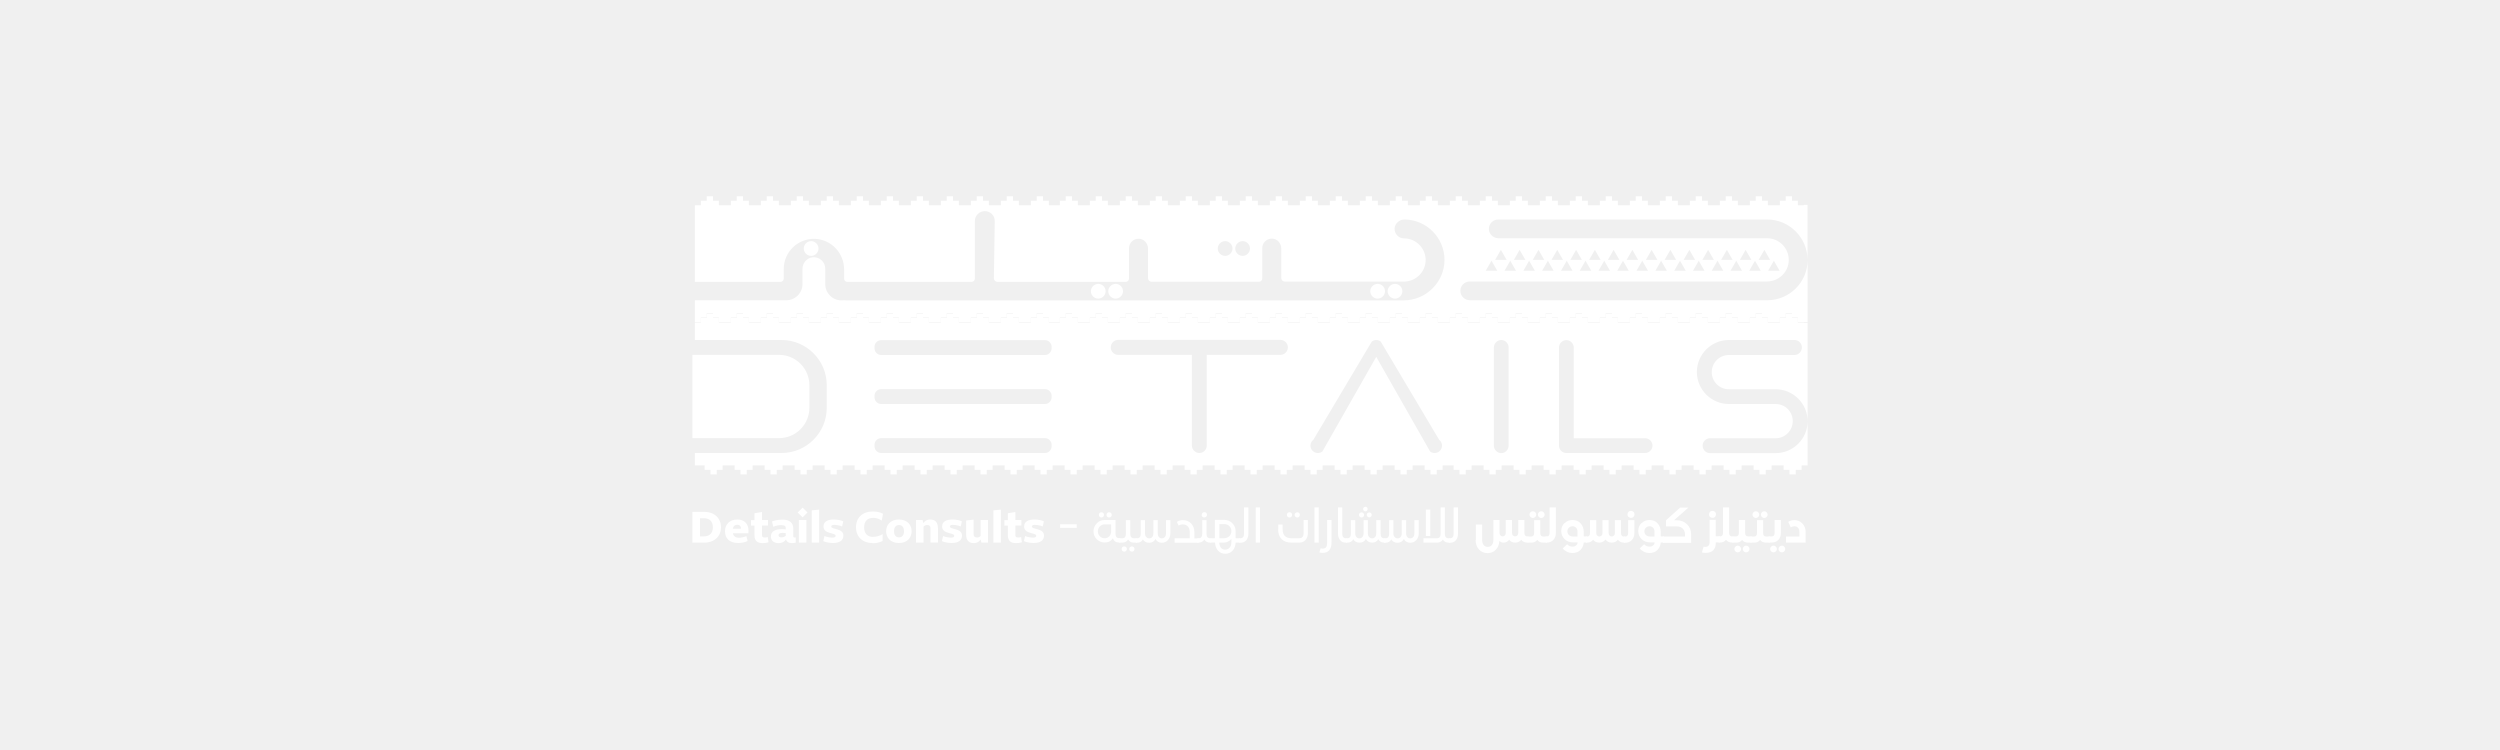
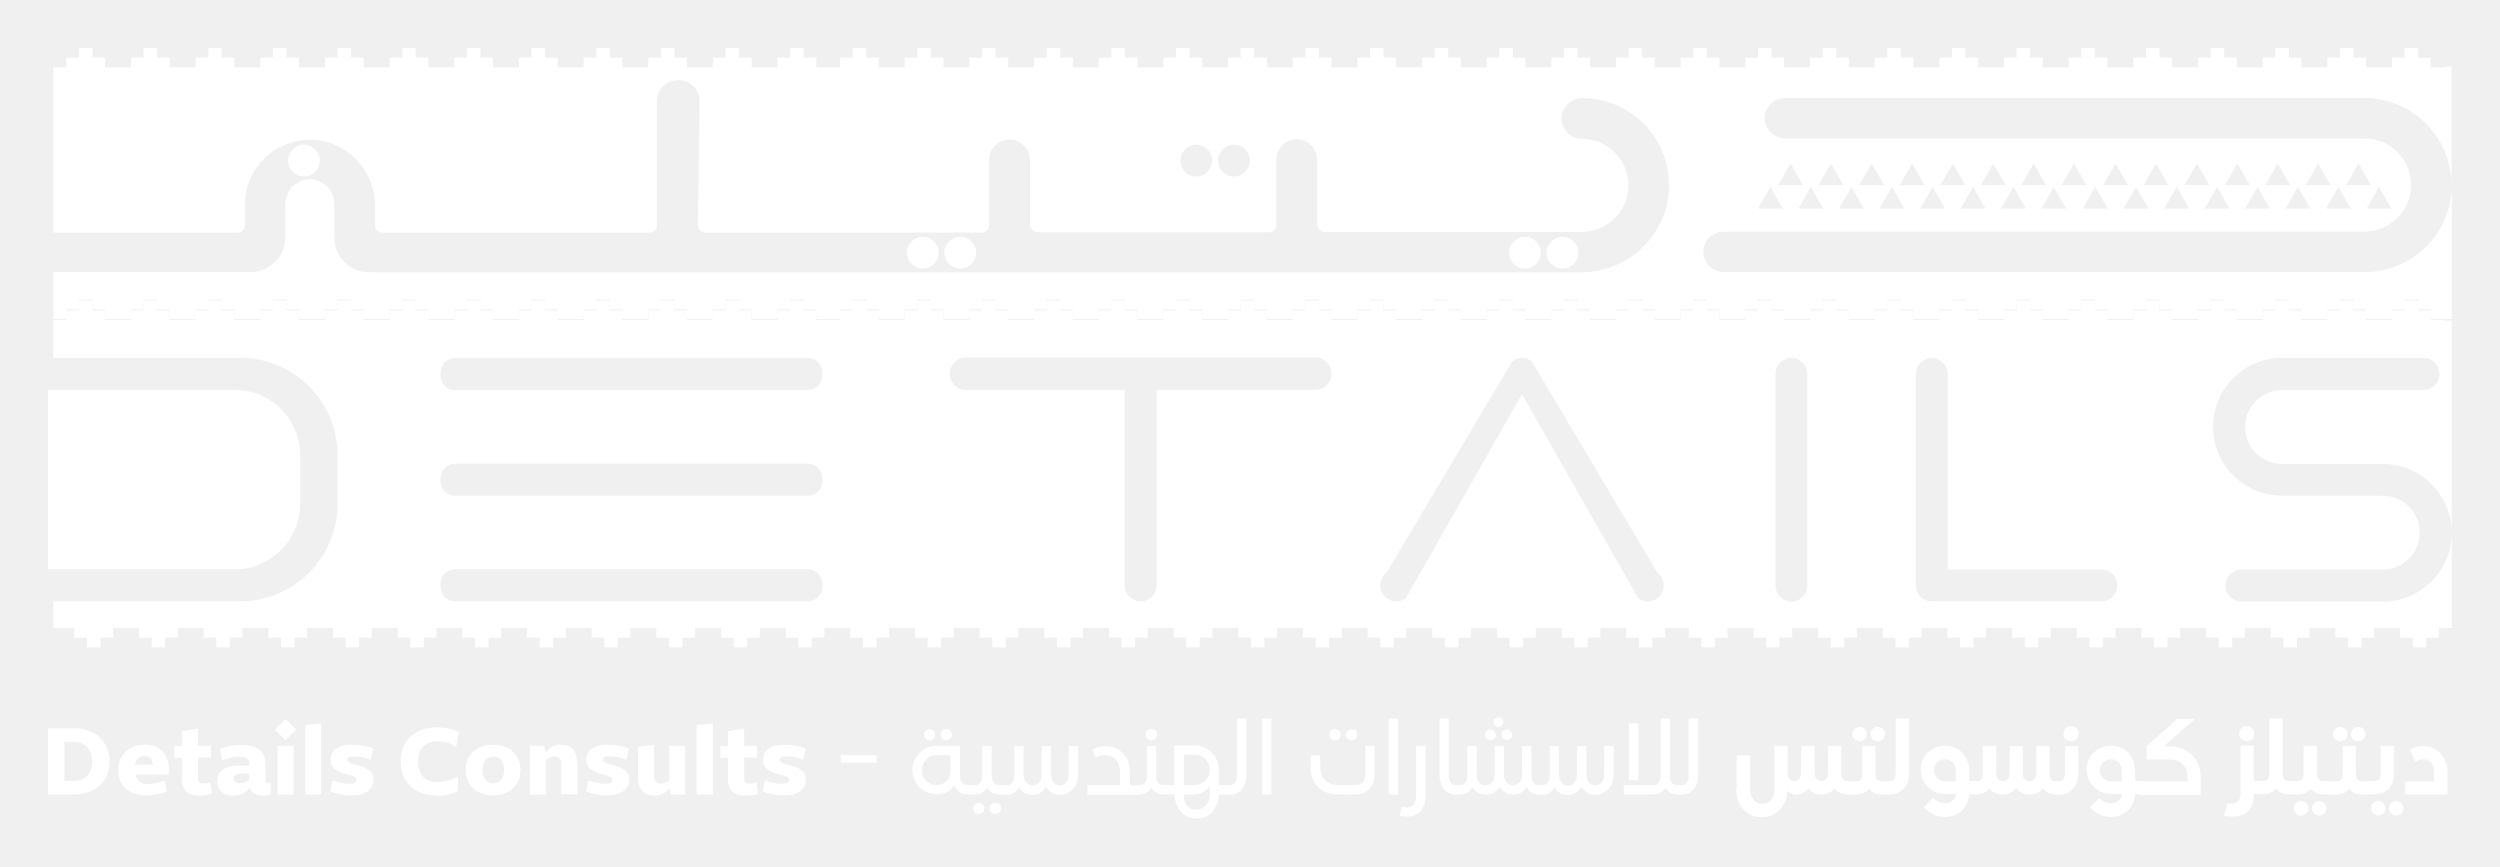
- <svg xmlns="http://www.w3.org/2000/svg" id="Layer_1" version="1.1" viewBox="0 0 200 60">
+ <svg xmlns="http://www.w3.org/2000/svg" id="Layer_1" version="1.1" viewBox="53.61 13.92 92.79 32.17">
  <defs>
    <style>
      .st0 {
        fill: #fff;
      }
    </style>
  </defs>
  <path class="st0" d="M55.39,40.95h.95c.85,0,1.34.54,1.34,1.23s-.49,1.23-1.34,1.23h-.95v-2.46ZM57.03,42.18c0-.44-.25-.72-.7-.72h-.33v1.45h.33c.44,0,.7-.28.7-.72" />
  <path class="st0" d="M59.87,42.66h-1.24c.05.23.21.36.48.36.16,0,.39-.04.6-.13l.1.39c-.17.09-.47.16-.76.16-.7,0-1.05-.38-1.05-.94s.38-.94.99-.94.89.41.89.89c0,.06,0,.16-.01.21M59.28,42.3c0-.18-.08-.32-.31-.32-.16,0-.3.09-.35.32h.65Z" />
  <path class="st0" d="M60.96,41.6h.48v.44h-.48v.77c0,.12.05.19.22.19.08,0,.14,0,.24-.04l.06.42c-.18.06-.36.07-.48.07-.45,0-.64-.23-.64-.62v-.78h-.28v-.44h.28v-.55l.6-.1v.65Z" />
  <path class="st0" d="M63.66,42.99v.42c-.08.02-.23.04-.29.04-.28,0-.43-.1-.49-.3-.18.26-.42.3-.61.3-.38,0-.6-.23-.6-.52,0-.43.35-.6.89-.6.09,0,.21.01.3.02v-.12c0-.12-.08-.22-.36-.22-.25,0-.43.05-.64.13l-.1-.42c.17-.07.45-.15.83-.15.58,0,.87.26.87.7v.59c0,.1.02.14.12.14.03,0,.06,0,.09-.01M62.86,42.86v-.21c-.08-.01-.18-.02-.26-.02-.23,0-.32.08-.32.19,0,.12.11.17.23.17.16,0,.25-.05.35-.13" />
  <path class="st0" d="M63.81,41l.4-.39.39.39-.39.39-.4-.39ZM63.91,41.6h.6v1.81h-.6v-1.81Z" />
  <polygon class="st0" points="64.94 40.83 65.53 40.77 65.53 43.41 64.94 43.41 64.94 40.83" />
  <path class="st0" d="M67.47,42.84c0,.38-.27.6-.84.6-.29,0-.6-.07-.77-.15l.1-.41c.21.1.49.13.65.13s.24-.05.24-.15c0-.27-.97-.11-.97-.74,0-.39.33-.56.82-.56.29,0,.6.06.76.15l-.09.41c-.21-.1-.49-.13-.65-.13-.14,0-.22.05-.22.13,0,.26.97.12.97.72" />
  <path class="st0" d="M69.79,43.44c-.79,0-1.31-.5-1.31-1.26s.51-1.26,1.34-1.26c.37,0,.6.07.82.18l-.1.55c-.24-.16-.44-.22-.69-.22-.44,0-.72.25-.72.76s.29.76.69.76c.25,0,.56-.07.79-.22v.55c-.22.1-.45.18-.82.18" />
  <path class="st0" d="M72.93,42.5c0,.5-.34.94-1.02.94s-1.02-.44-1.02-.94.34-.94,1.02-.94,1.02.44,1.02.94M72.32,42.5c0-.25-.11-.5-.4-.5s-.4.25-.4.5.11.49.4.49.4-.24.4-.49" />
  <path class="st0" d="M75.04,42.24v1.16h-.6v-1.15c0-.16-.09-.25-.27-.25-.13,0-.22.06-.29.13v1.28h-.6v-1.81h.53l.06.25c.13-.2.31-.29.54-.29.4,0,.62.22.62.68" />
  <path class="st0" d="M76.96,42.84c0,.38-.27.6-.84.6-.29,0-.6-.07-.77-.15l.1-.41c.21.1.49.13.65.13s.24-.05.24-.15c0-.27-.97-.11-.97-.74,0-.39.33-.56.82-.56.29,0,.6.06.76.15l-.09.41c-.21-.1-.49-.13-.65-.13-.14,0-.22.05-.22.13,0,.26.97.12.97.72" />
  <path class="st0" d="M79.04,41.6v1.81h-.53l-.06-.25c-.13.19-.31.29-.54.29-.4,0-.62-.22-.62-.68v-1.13l.6-.07v1.18c0,.16.09.25.27.25.13,0,.22-.05.29-.12v-1.28h.6Z" />
  <polygon class="st0" points="79.47 40.83 80.07 40.77 80.07 43.41 79.47 43.41 79.47 40.83" />
  <path class="st0" d="M81.23,41.6h.48v.44h-.48v.77c0,.12.05.19.22.19.08,0,.14,0,.24-.04l.06.42c-.18.06-.36.07-.48.07-.45,0-.64-.23-.64-.62v-.78h-.28v-.44h.28v-.55l.6-.1v.65Z" />
  <path class="st0" d="M83.52,42.84c0,.38-.27.6-.84.6-.29,0-.6-.07-.77-.15l.1-.41c.21.1.49.13.65.13s.24-.05.24-.15c0-.27-.97-.11-.97-.74,0-.39.33-.56.82-.56.29,0,.6.06.76.15l-.09.41c-.21-.1-.49-.13-.65-.13-.14,0-.22.05-.22.13,0,.26.97.12.97.72" />
  <rect class="st0" x="84.81" y="41.94" width="1.33" height=".29" />
  <path class="st0" d="M87.74,41.86c.18-.18.39-.26.64-.26h.86v1.09c0,.24.09.36.28.36h.1v.35h-.1c-.25,0-.41-.11-.49-.34-.15.23-.37.34-.65.34-.25,0-.46-.09-.64-.26-.18-.18-.26-.39-.26-.64s.09-.46.27-.64M87.98,42.9c.11.11.24.16.39.16s.27-.05.37-.15c.1-.1.15-.24.15-.4v-.56h-.51c-.15,0-.29.05-.39.16-.11.11-.16.24-.16.4s.05.29.16.39M87.91,41.19c0-.06.02-.11.06-.15.04-.04.09-.06.14-.06s.11.02.15.06c.04.04.06.09.06.15s-.02.11-.06.15c-.04.04-.09.06-.15.06s-.1-.02-.14-.06c-.04-.04-.06-.09-.06-.15M88.52,41.19c0-.06.02-.11.06-.15.04-.04.09-.06.15-.06s.11.02.15.06c.04.04.06.09.06.15s-.02.11-.06.15c-.04.04-.09.06-.15.06s-.11-.02-.15-.06c-.04-.04-.06-.09-.06-.15" />
  <path class="st0" d="M89.55,43.06h.24c.19,0,.28-.12.28-.36v-1.09h.35v1.09c0,.24.1.36.29.36h.24v.35h-.24c-.21,0-.36-.08-.46-.25-.1.16-.25.25-.46.25h-.24v-.35ZM89.79,43.77s.09-.06.15-.06.1.02.15.06c.04.04.06.09.06.15s-.02.1-.06.15c-.04.04-.09.06-.15.06s-.11-.02-.15-.06c-.04-.04-.06-.09-.06-.15s.02-.11.06-.15M90.41,43.77s.09-.06.14-.06.1.02.15.06c.04.04.06.09.06.15s-.02.1-.06.15c-.04.04-.09.06-.15.06s-.11-.02-.15-.06c-.04-.04-.06-.09-.06-.15s.02-.11.06-.15" />
  <path class="st0" d="M90.97,43.06c.19,0,.29-.12.29-.36v-1.09h.34v1.05c0,.13.03.23.1.3.06.07.14.11.24.11s.18-.04.24-.11c.06-.07.09-.17.09-.3v-1.05h.35v1.05c0,.13.03.23.09.3.06.07.14.11.24.11s.18-.04.24-.11c.06-.07.09-.17.09-.3v-1.05h.35v1.05c0,.23-.07.41-.2.55-.13.14-.29.21-.48.21-.23,0-.4-.1-.51-.3-.11.2-.28.3-.51.3s-.39-.09-.5-.27c-.09.18-.25.27-.47.27h-.1v-.35h.1Z" />
  <path class="st0" d="M93.97,43.41v-.35h1.21v-.49c0-.19-.05-.34-.15-.45-.1-.11-.24-.17-.4-.17-.12,0-.24.03-.34.1l-.14-.3c.14-.09.3-.14.49-.14.26,0,.48.09.65.27.17.18.26.41.26.7v.49h.34v.35h-1.89Z" />
  <path class="st0" d="M95.79,43.41v-.35h.1c.19,0,.29-.12.29-.36v-1.09h.34v1.09c0,.24.1.36.29.36h.1v.35h-.1c-.2,0-.36-.08-.46-.25-.1.16-.26.25-.46.25h-.1ZM96.14,41.18c0-.06.02-.11.06-.15.04-.04.09-.06.15-.06s.11.02.15.06.06.09.06.15-.02.11-.06.15c-.04.04-.1.07-.16.07s-.11-.02-.15-.06c-.04-.04-.06-.09-.06-.15" />
  <path class="st0" d="M96.84,43.41v-.35h.35v-1.47h.75c.25,0,.47.09.64.26.18.18.27.39.27.64v.57h.35v.35h-.35c-.01.27-.1.49-.25.65-.15.16-.35.24-.58.24s-.42-.08-.57-.24c-.15-.16-.23-.38-.25-.66h-.36ZM97.9,43.06c.18,0,.32-.05.44-.16.11-.1.17-.24.17-.41,0-.15-.05-.29-.16-.4-.11-.11-.24-.16-.4-.16h-.4v1.13h.36ZM97.54,43.41c.01.18.06.32.14.42.08.1.2.14.34.14s.25-.05.35-.16c.09-.1.14-.25.14-.42v-.29c-.06.09-.15.17-.27.23-.12.06-.25.08-.4.08h-.3Z" />
  <path class="st0" d="M99.13,43.06h.1c.19,0,.29-.12.29-.36v-2.11h.35v2.11c0,.21-.06.39-.17.52-.11.13-.27.2-.46.2h-.1v-.35Z" />
  <rect class="st0" x="100.46" y="40.59" width=".34" height="2.82" />
  <path class="st0" d="M102.26,42.34v-.38h.35v.38c0,.24.06.42.18.54.12.12.3.18.55.18h.59c.24,0,.36-.14.36-.42v-1.04h.34v1.04c0,.23-.06.42-.19.56-.13.14-.3.21-.52.21h-.59c-.35,0-.61-.09-.8-.28-.19-.19-.28-.45-.28-.78M102.95,41.19c0-.06.02-.11.06-.15.04-.04.09-.06.15-.06s.11.02.15.06c.04.04.06.09.06.15s-.02.11-.06.15c-.04.04-.09.06-.15.06s-.11-.02-.15-.06c-.04-.04-.06-.09-.06-.15M103.64,41.04s.09-.06.14-.06.11.02.15.06c.04.04.06.09.06.15s-.02.11-.06.15c-.04.04-.09.06-.15.06s-.11-.02-.15-.06c-.04-.04-.06-.09-.06-.15s.02-.11.06-.15" />
  <rect class="st0" x="105.16" y="40.59" width=".34" height="2.82" />
  <path class="st0" d="M105.65,43.86c.05.02.1.03.15.03.13,0,.23-.04.29-.12.06-.08.08-.2.08-.37v-1.8h.35s0,1.8,0,1.8c0,.27-.06.48-.18.62-.12.14-.3.21-.53.21-.09,0-.18-.01-.26-.04l.1-.32Z" />
  <path class="st0" d="M107.04,40.59h.34v2.11c0,.24.1.36.29.36h.09v.35h-.09c-.2,0-.35-.06-.46-.2-.11-.13-.17-.3-.17-.52v-2.11Z" />
  <path class="st0" d="M107.69,43.06h.09c.19,0,.29-.12.29-.36v-1.09h.35v1.05c0,.13.03.23.09.3.06.07.14.11.24.11s.18-.04.24-.11c.06-.07.1-.17.1-.3v-1.05h.34v1.05c0,.13.03.23.1.3.06.07.14.11.24.11s.18-.04.24-.11c.06-.07.09-.17.09-.3v-1.05h.35v1.09c0,.24.09.36.29.36h.09v.35h-.09c-.22,0-.38-.09-.47-.27-.12.18-.28.27-.49.27-.23,0-.4-.1-.51-.29-.11.2-.28.29-.51.29s-.38-.09-.5-.27c-.09.18-.25.27-.47.27h-.09v-.35ZM108.72,41.19c0-.06.02-.1.06-.14.04-.04.09-.06.15-.06s.1.02.14.06c.04.04.06.09.06.14,0,.06-.02.11-.06.15-.04.04-.09.06-.14.06s-.11-.02-.15-.06c-.04-.04-.06-.09-.06-.15M109.1,40.59s.08-.05.13-.05.1.02.13.05c.04.04.05.08.05.13s-.02.09-.05.13c-.04.04-.08.06-.13.06s-.09-.02-.13-.06c-.04-.04-.05-.08-.05-.13,0-.05.02-.1.05-.13M109.4,41.05s.09-.06.14-.06.1.02.14.06c.04.04.06.09.06.14,0,.06-.02.11-.06.14-.04.04-.09.06-.14.06s-.1-.02-.14-.06-.06-.09-.06-.15.02-.1.06-.14" />
  <path class="st0" d="M110.84,43.06c.19,0,.29-.12.29-.36v-1.09h.34v1.05c0,.13.03.23.1.3.06.07.14.11.24.11s.18-.04.24-.11c.06-.07.09-.17.09-.3v-1.05h.35v1.05c0,.13.03.23.09.3.06.07.14.11.24.11s.18-.04.24-.11c.06-.07.09-.17.09-.3v-1.05h.35v1.05c0,.23-.07.41-.2.55-.13.14-.29.21-.48.21-.23,0-.4-.1-.51-.3-.11.2-.28.3-.51.3s-.39-.09-.5-.27c-.09.18-.25.27-.47.27h-.1v-.35h.1Z" />
  <path class="st0" d="M113.87,43.06h1.09c.19,0,.29-.12.29-.36v-2.11h.34v2.11c0,.24.1.36.29.36h.1v.35h-.1c-.2,0-.36-.08-.45-.25-.1.16-.26.25-.46.25h-1.09v-.35ZM114.07,40.77h.35v2.11h-.35v-2.11Z" />
  <path class="st0" d="M115.9,43.06h.1c.19,0,.29-.12.29-.36v-2.11h.35v2.11c0,.21-.06.39-.17.52-.11.13-.27.2-.46.2h-.1v-.35Z" />
  <path class="st0" d="M118.07,43.19v-1.23h.5v1.23c0,.18.04.31.12.41.08.1.19.15.33.15s.25-.05.33-.15c.08-.1.12-.24.12-.41v-1.59h.49v1.01c0,.09.02.17.07.22s.11.08.18.08.13-.03.18-.08.07-.13.07-.22v-1.01h.5v1.01c0,.09.02.17.07.22s.11.08.18.08.13-.03.18-.08c.05-.05.07-.13.07-.22v-1.01h.49v1.04c0,.08.02.15.06.2.04.05.09.07.17.07h.09v.5h-.09c-.21,0-.37-.08-.48-.23-.12.15-.29.23-.49.23s-.37-.08-.48-.23c-.11.15-.26.23-.45.23-.13,0-.24-.05-.33-.14-.02.3-.11.53-.29.71-.17.18-.39.27-.66.27s-.51-.1-.68-.29c-.18-.19-.27-.45-.27-.76" />
  <path class="st0" d="M122.21,43.41v-.49h.29c.07,0,.13-.02.17-.07.04-.05.06-.11.06-.2v-1.04h.49v1.04c0,.08.02.15.06.2.04.05.09.07.17.07h.29v.49h-.29c-.2,0-.36-.07-.47-.22-.11.15-.27.22-.47.22h-.29ZM122.44,40.98c.05-.05.12-.08.19-.08s.13.03.19.08c.05.05.08.12.08.19s-.03.14-.08.19c-.05.05-.12.08-.19.08s-.14-.03-.19-.08c-.05-.05-.08-.12-.08-.19s.03-.14.08-.19M123.03,41.17c0-.07.03-.14.08-.19.05-.05.12-.08.19-.08s.14.03.19.08c.05.05.08.12.08.19s-.03.14-.08.19c-.05.05-.12.08-.19.08s-.14-.03-.19-.08c-.05-.05-.08-.12-.08-.19" />
  <path class="st0" d="M123.65,42.91h.1c.07,0,.13-.02.16-.07.04-.05.06-.11.06-.2v-2.05h.5v2.05c0,.22-.07.41-.2.55-.13.14-.31.22-.52.22h-.1v-.49Z" />
  <path class="st0" d="M125.16,41.86c.18-.18.39-.26.64-.26.27,0,.49.09.65.27.17.18.25.42.25.7v.34h.25v.49h-.25c-.02.24-.11.44-.27.6-.16.16-.37.24-.63.24-.15,0-.3-.03-.44-.1-.14-.07-.26-.15-.34-.27l.35-.33c.05.06.11.1.19.14.08.03.16.05.24.05.12,0,.22-.03.29-.1.08-.07.12-.15.12-.24h-.38c-.27,0-.49-.09-.66-.26-.18-.17-.27-.39-.27-.65s.09-.46.26-.64M125.39,42.5c0,.12.04.22.12.3.08.08.19.12.31.12h.38v-.39c0-.13-.04-.23-.11-.31-.08-.08-.17-.12-.29-.12-.11,0-.21.04-.29.12-.08.08-.12.18-.12.29" />
  <path class="st0" d="M126.88,43.41v-.49h.09c.07,0,.13-.02.17-.07.04-.05.06-.11.06-.2v-1.04h.5v1.01c0,.09.02.17.07.22.05.05.11.08.18.08s.13-.03.18-.08c.05-.05.07-.13.07-.22v-1.01h.49v1.01c0,.09.02.17.07.22.05.05.11.08.18.08s.13-.03.18-.08c.05-.05.07-.13.07-.22v-1.01h.49v1.04c0,.08.02.15.06.2.04.05.09.07.17.07h.09v.49h-.09c-.21,0-.37-.08-.48-.23-.12.15-.28.23-.49.23s-.38-.08-.5-.25c-.12.16-.29.25-.5.25s-.38-.08-.49-.23c-.11.15-.27.23-.48.23h-.09Z" />
  <path class="st0" d="M129.93,43.41v-.49h.1c.07,0,.13-.02.16-.07.04-.05.06-.11.06-.2v-1.04h.5v1.04c0,.22-.07.41-.2.55-.13.14-.31.22-.52.22h-.1ZM130.2,41.15c0-.08.03-.14.08-.2.06-.06.12-.08.2-.08s.14.03.2.08c.06.06.08.12.08.2s-.03.14-.08.2c-.06.06-.12.08-.2.08s-.14-.03-.2-.08c-.06-.06-.08-.12-.08-.2" />
  <path class="st0" d="M131.32,41.86c.18-.18.39-.26.64-.26.27,0,.49.09.65.27.17.18.25.42.25.7v.34h.25v.49h-.25c-.02.24-.11.44-.27.6-.16.16-.37.24-.63.24-.15,0-.3-.03-.44-.1-.14-.07-.26-.15-.34-.27l.35-.33c.05.06.11.1.19.14.08.03.16.05.24.05.12,0,.22-.03.29-.1.08-.07.12-.15.12-.24h-.38c-.27,0-.49-.09-.66-.26-.18-.17-.27-.39-.27-.65s.09-.46.26-.64M131.55,42.5c0,.12.04.22.12.3.08.08.19.12.31.12h.38v-.39c0-.13-.04-.23-.11-.31-.08-.08-.17-.12-.29-.12-.11,0-.21.04-.29.12-.08.08-.12.18-.12.29" />
  <path class="st0" d="M133.04,43.41v-.49h1.76v-.16c0-.2-.07-.37-.19-.48-.12-.12-.29-.17-.5-.17h-.83v-.49l1.13-1.01h.66l-1.15,1.01h.22c.33,0,.6.11.82.32.22.21.33.48.33.81v.68h-2.26Z" />
  <path class="st0" d="M136.15,44.2l.14-.47s.08.02.14.02c.22,0,.34-.13.34-.39v-1.77h.49s0,1.31,0,1.31h.33v.49h-.33v.08c0,.23-.07.41-.2.55-.13.14-.34.21-.62.21-.1,0-.2-.01-.29-.04M136.72,41.15c0-.08.03-.14.08-.2.06-.06.12-.08.2-.08s.14.03.2.08c.06.06.08.12.08.2s-.03.14-.08.2c-.06.06-.12.08-.2.08s-.14-.03-.2-.08c-.06-.06-.08-.12-.08-.2" />
  <path class="st0" d="M137.62,42.91c.07,0,.12-.02.16-.07.04-.05.06-.11.06-.2v-2.05h.49v2.05c0,.08.02.15.06.2.04.05.09.07.16.07h.11v.49h-.11c-.2,0-.36-.07-.47-.22-.11.15-.26.22-.47.22h-.12v-.49h.12Z" />
  <path class="st0" d="M138.6,42.91h.29c.07,0,.12-.02.16-.07.04-.05.06-.11.06-.2v-1.04h.5s0,1.04,0,1.04c0,.08.02.15.06.2.04.05.09.07.17.07h.29v.5h-.29c-.2,0-.36-.07-.47-.22-.11.15-.27.22-.47.22h-.29v-.5ZM138.75,43.92c0-.07.03-.14.08-.19.05-.05.12-.08.19-.08s.14.03.19.08.08.12.08.19-.03.14-.08.19c-.05.05-.12.08-.19.08s-.14-.03-.19-.08c-.05-.05-.08-.12-.08-.19M139.5,43.73c.05-.05.11-.08.19-.08s.14.03.19.08c.05.05.08.12.08.19s-.03.14-.08.19c-.05.05-.12.08-.19.08s-.14-.03-.19-.08c-.05-.05-.08-.12-.08-.19s.03-.14.08-.19" />
  <path class="st0" d="M140.04,43.41v-.49h.29c.07,0,.13-.02.17-.07.04-.05.06-.11.06-.2v-1.04h.49v1.04c0,.08.02.15.06.2.04.05.09.07.17.07h.29v.49h-.29c-.2,0-.36-.07-.47-.22-.11.15-.27.22-.47.22h-.29ZM140.28,40.98c.05-.05.12-.08.19-.08s.14.03.19.08c.05.05.08.12.08.19s-.03.14-.08.19c-.05.05-.12.08-.19.08s-.14-.03-.19-.08c-.05-.05-.08-.12-.08-.19s.03-.14.08-.19M140.87,41.17c0-.07.03-.14.08-.19.05-.05.12-.08.19-.08s.14.03.19.08c.05.05.08.12.08.19s-.03.14-.08.19c-.05.05-.12.08-.19.08s-.14-.03-.19-.08c-.05-.05-.08-.12-.08-.19" />
  <path class="st0" d="M141.48,42.91h.26c.07,0,.13-.02.17-.07.04-.05.06-.11.06-.2v-1.04h.5v1.04c0,.22-.07.41-.2.55-.13.14-.31.21-.52.21h-.26v-.5ZM141.69,43.73c.05-.05.11-.08.19-.08s.14.03.19.08.08.12.08.19-.03.14-.08.19c-.05.05-.12.08-.19.08s-.14-.03-.19-.08c-.05-.05-.08-.12-.08-.19s.03-.14.08-.19M142.36,43.73c.05-.05.11-.08.19-.08s.14.03.19.08c.05.05.08.12.08.19s-.03.14-.08.19c-.05.05-.12.08-.19.08s-.14-.03-.19-.08c-.05-.05-.08-.12-.08-.19s.03-.14.08-.19" />
  <path class="st0" d="M143.95,42.91v-.37c0-.13-.04-.24-.11-.32-.07-.08-.17-.12-.29-.12-.1,0-.2.03-.29.09l-.2-.44c.15-.1.31-.14.49-.14.26,0,.47.09.64.27.17.18.26.4.26.67v.86h-1.57v-.49h1.07Z" />
  <path class="st0" d="M62.33,35.05c1.33,0,2.42-1.09,2.42-2.42v-1.82c0-1.33-1.09-2.42-2.42-2.42h-6.94v6.66h6.94Z" />
  <path class="st0" d="M144.31,25.8h-.48v-.36h-.47v-.36h-.5v.36h-.47v.36h-.96v-.36h-.47v-.36h-.5v.36h-.47v.36h-.96v-.36h-.47v-.36h-.5v.36h-.47v.36h-.96v-.36h-.47v-.36h-.5v.36h-.47v.36h-.96v-.36h-.47v-.36h-.5v.36h-.47v.36h-.96v-.36h-.47v-.36h-.5v.36h-.47v.36h-.96v-.36h-.47v-.36h-.5v.36h-.47v.36h-.96v-.36h-.47v-.36h-.5v.36h-.47v.36h-.96v-.36h-.47v-.36h-.5v.36h-.47v.36h-.96v-.36h-.47v-.36h-.5v.36h-.47v.36h-.96v-.36h-.47v-.36h-.5v.36h-.47v.36h-.96v-.36h-.47v-.36h-.5v.36h-.47v.36h-.96v-.36h-.47v-.36h-.5v.36h-.47v.36h-.96v-.36h-.47v-.36h-.5v.36h-.47v.36h-.96v-.36h-.47v-.36h-.5v.36h-.47v.36h-.96v-.36h-.47v-.36h-.5v.36h-.47v.36h-.96v-.36h-.47v-.36h-.5v.36h-.47v.36h-.96v-.36h-.47v-.36h-.5v.36h-.47v.36h-.96v-.36h-.47v-.36h-.5v.36h-.47v.36h-.96v-.36h-.47v-.36h-.5v.36h-.47v.36h-.96v-.36h-.47v-.36h-.5v.36h-.47v.36h-.96v-.36h-.47v-.36h-.5v.36h-.47v.36h-.96v-.36h-.47v-.36h-.5v.36h-.47v.36h-.96v-.36h-.47v-.36h-.5v.36h-.47v.36h-.96v-.36h-.47v-.36h-.5v.36h-.47v.36h-.88v-.36h-.47v-.36h-.5v.36h-.47v.36h-.96v-.36h-.47v-.36h-.5v.36h-.47v.36h-.96v-.36h-.47v-.36h-.5v.36h-.47v.36h-.96v-.36h-.47v-.36h-.5v.36h-.47v.36h-.96v-.36h-.47v-.36h-.5v.36h-.47v.36h-.96v-.36h-.47v-.36h-.5v.36h-.47v.36h-.96v-.36h-.47v-.36h-.5v.36h-.47v.36h-.96v-.36h-.47v-.36h-.5v.36h-.47v.36h-.96v-.36h-.47v-.36h-.5v.36h-.47v.36h-.96v-.36h-.47v-.36h-.5v.36h-.47v.36h-.96v-.36h-.47v-.36h-.5v.36h-.47v.36h-.96v-.36h-.47v-.36h-.5v.36h-.47v.36h-.48v1.4h6.94c1.98,0,3.61,1.62,3.61,3.61v1.82c0,1.98-1.62,3.61-3.61,3.61h-6.94v.99h.78v.36h.47v.36h.5v-.36h.47v-.36h.96v.36h.47v.36h.5v-.36h.47v-.36h.96v.36h.47v.36h.5v-.36h.47v-.36h.96v.36h.47v.36h.5v-.36h.47v-.36h.96v.36h.47v.36h.5v-.36h.47v-.36h.96v.36h.47v.36h.5v-.36h.47v-.36h.96v.36h.47v.36h.5v-.36h.47v-.36h.96v.36h.47v.36h.5v-.36h.47v-.36h.96v.36h.47v.36h.5v-.36h.47v-.36h.96v.36h.47v.36h.5v-.36h.47v-.36h.96v.36h.47v.36h.5v-.36h.47v-.36h.96v.36h.47v.36h.5v-.36h.47v-.36h.96v.36h.47v.36h.5v-.36h.47v-.36h.96v.36h.47v.36h.5v-.36h.47v-.36h.96v.36h.47v.36h.5v-.36h.47v-.36h.96v.36h.47v.36h.5v-.36h.47v-.36h.96v.36h.47v.36h.5v-.36h.47v-.36h.96v.36h.47v.36h.5v-.36h.47v-.36h.96v.36h.47v.36h.5v-.36h.47v-.36h.96v.36h.47v.36h.5v-.36h.47v-.36h.96v.36h.47v.36h.5v-.36h.47v-.36h.96v.36h.47v.36h.5v-.36h.47v-.36h.96v.36h.47v.36h.5v-.36h.47v-.36h.96v.36h.47v.36h.5v-.36h.47v-.36h.96v.36h.47v.36h.5v-.36h.47v-.36h.88v.36h.47v.36h.5v-.36h.47v-.36h.96v.36h.47v.36h.5v-.36h.47v-.36h.96v.36h.47v.36h.5v-.36h.47v-.36h.96v.36h.47v.36h.5v-.36h.47v-.36h.96v.36h.47v.36h.5v-.36h.47v-.36h.96v.36h.47v.36h.5v-.36h.47v-.36h.96v.36h.47v.36h.5v-.36h.47v-.36h.96v.36h.47v.36h.5v-.36h.47v-.36h.96v.36h.47v.36h.5v-.36h.47v-.36h.96v.36h.47v.36h.5v-.36h.47v-.36h.96v.36h.47v.36h.5v-.36h.47v-.36h.96v.36h.47v.36h.5v-.36h.47v-.36h.48v-3.54c0,1.41-1.15,2.56-2.56,2.56h-5.25c-.33,0-.59-.27-.59-.6s.27-.59.59-.59h5.25c.75,0,1.37-.61,1.37-1.37s-.61-1.37-1.37-1.37h-3.74c-1.41,0-2.56-1.15-2.56-2.56s1.15-2.56,2.56-2.56h5.25c.33,0,.59.27.59.6s-.27.6-.59.6h-5.25c-.75,0-1.37.61-1.37,1.37s.61,1.37,1.37,1.37h3.74c1.41,0,2.56,1.15,2.56,2.56v-7.88h-.3ZM84.13,35.7c0,.3-.24.54-.54.54h-13.09c-.3,0-.54-.24-.54-.54v-.11c0-.3.24-.54.54-.54h13.09c.3,0,.54.24.54.54v.11ZM84.13,31.78c0,.3-.24.54-.54.54h-13.09c-.3,0-.54-.24-.54-.54v-.11c0-.3.24-.54.54-.54h13.09c.3,0,.54.24.54.54v.11ZM84.13,27.86c0,.3-.24.54-.54.54h-13.09c-.3,0-.54-.24-.54-.54v-.11c0-.3.24-.54.54-.54h13.09c.3,0,.54.24.54.54v.11ZM102.43,28.39h-5.89v7.26c0,.32-.27.59-.59.59s-.6-.27-.6-.6v-7.25h-5.89c-.33,0-.6-.27-.6-.6s.27-.6.6-.6h12.97c.33,0,.6.27.6.6s-.27.6-.6.6M115.24,36.01c-.2.26-.57.31-.83.11l-4.31-7.57-4.31,7.57c-.26.2-.63.15-.83-.11-.2-.26-.15-.63.11-.83l4.67-7.85c.22-.17.51-.17.72,0l4.67,7.85c.26.2.31.57.11.83M120.69,35.65c0,.33-.27.6-.59.6s-.59-.27-.59-.6v-7.85c0-.33.27-.6.59-.6s.59.27.59.6v7.85ZM131.61,36.24h-6.3c-.33,0-.59-.27-.59-.59v-7.85c0-.33.27-.59.59-.59s.59.27.59.59v7.26h5.71c.33,0,.59.27.59.59s-.27.59-.59.59" />
  <path class="st0" d="M112.19,23.3c0-.33-.27-.59-.59-.59s-.59.27-.59.59.27.59.59.59.59-.27.59-.59" />
  <path class="st0" d="M110.8,23.3c0-.33-.27-.59-.59-.59s-.59.27-.59.59.27.59.59.59.59-.27.59-.59" />
  <path class="st0" d="M89.84,23.3c0-.33-.27-.59-.59-.59s-.59.27-.59.59.27.59.59.59.59-.27.59-.59" />
  <path class="st0" d="M88.45,23.3c0-.33-.27-.59-.59-.59s-.59.27-.59.59.27.59.59.59.59-.27.59-.59" />
  <path class="st0" d="M64.89,20.47c.33,0,.59-.27.59-.59s-.27-.59-.59-.59-.59.27-.59.59.27.59.59.59" />
  <path class="st0" d="M144.31,16.42h-.48v-.36h-.47v-.36h-.5v.36h-.47v.36h-.96v-.36h-.47v-.36h-.5v.36h-.47v.36h-.96v-.36h-.47v-.36h-.5v.36h-.47v.36h-.96v-.36h-.47v-.36h-.5v.36h-.47v.36h-.96v-.36h-.47v-.36h-.5v.36h-.47v.36h-.96v-.36h-.47v-.36h-.5v.36h-.47v.36h-.96v-.36h-.47v-.36h-.5v.36h-.47v.36h-.96v-.36h-.47v-.36h-.5v.36h-.47v.36h-.96v-.36h-.47v-.36h-.5v.36h-.47v.36h-.96v-.36h-.47v-.36h-.5v.36h-.47v.36h-.96v-.36h-.47v-.36h-.5v.36h-.47v.36h-.96v-.36h-.47v-.36h-.5v.36h-.47v.36h-.96v-.36h-.47v-.36h-.5v.36h-.47v.36h-.96v-.36h-.47v-.36h-.5v.36h-.47v.36h-.96v-.36h-.47v-.36h-.5v.36h-.47v.36h-.96v-.36h-.47v-.36h-.5v.36h-.47v.36h-.96v-.36h-.47v-.36h-.5v.36h-.47v.36h-.96v-.36h-.47v-.36h-.5v.36h-.47v.36h-.96v-.36h-.47v-.36h-.5v.36h-.47v.36h-.96v-.36h-.47v-.36h-.5v.36h-.47v.36h-.96v-.36h-.47v-.36h-.5v.36h-.47v.36h-.96v-.36h-.47v-.36h-.5v.36h-.47v.36h-.96v-.36h-.47v-.36h-.5v.36h-.47v.36h-.96v-.36h-.47v-.36h-.5v.36h-.47v.36h-.96v-.36h-.47v-.36h-.5v.36h-.47v.36h-.88v-.36h-.47v-.36h-.5v.36h-.47v.36h-.96v-.36h-.47v-.36h-.5v.36h-.47v.36h-.96v-.36h-.47v-.36h-.5v.36h-.47v.36h-.96v-.36h-.47v-.36h-.5v.36h-.47v.36h-.96v-.36h-.47v-.36h-.5v.36h-.47v.36h-.96v-.36h-.47v-.36h-.5v.36h-.47v.36h-.96v-.36h-.47v-.36h-.5v.36h-.47v.36h-.96v-.36h-.47v-.36h-.5v.36h-.47v.36h-.96v-.36h-.47v-.36h-.5v.36h-.47v.36h-.96v-.36h-.47v-.36h-.5v.36h-.47v.36h-.96v-.36h-.47v-.36h-.5v.36h-.47v.36h-.96v-.36h-.47v-.36h-.5v.36h-.47v.36h-.48v6.13h6.85c.14,0,.26-.12.26-.26v-.77c0-1.37,1.14-2.47,2.52-2.41,1.3.06,2.31,1.15,2.31,2.45v.74c0,.14.11.25.25.25h9.95c.14,0,.26-.12.26-.26v-4.61c0-.44.36-.79.8-.79s.8.36.79.8l-.07,4.57c0,.16.13.29.29.29h10.26c.14,0,.26-.12.26-.26v-2.43c0-.43.35-.77.79-.76.41.01.73.37.73.78v2.37c0,.16.13.29.29.29h8.59c.14,0,.26-.12.26-.26v-2.43c0-.43.35-.77.79-.76.41.01.73.37.73.78v2.37c0,.16.13.29.29.29h9.5c.92,0,1.7-.7,1.76-1.62.06-1-.74-1.84-1.73-1.84-.44,0-.79-.38-.75-.83.04-.38.4-.68.78-.68,1.77.01,3.2,1.45,3.21,3.22,0,1.8-1.48,3.25-3.28,3.25h-44.57c-.06,0-.12,0-.18-.01h0s-.21.01-.21.01c-.72,0-1.3-.58-1.3-1.3v-1.24c0-.53-.45-.95-.99-.91-.47.04-.83.45-.83.93v1.21c0,.72-.58,1.3-1.3,1.3h-7.31v1.74h.48v-.36h.47v-.36h.5v.36h.47v.36h.96v-.36h.47v-.36h.5v.36h.47v.36h.96v-.36h.47v-.36h.5v.36h.47v.36h.96v-.36h.47v-.36h.5v.36h.47v.36h.96v-.36h.47v-.36h.5v.36h.47v.36h.96v-.36h.47v-.36h.5v.36h.47v.36h.96v-.36h.47v-.36h.5v.36h.47v.36h.96v-.36h.47v-.36h.5v.36h.47v.36h.96v-.36h.47v-.36h.5v.36h.47v.36h.96v-.36h.47v-.36h.5v.36h.47v.36h.96v-.36h.47v-.36h.5v.36h.47v.36h.96v-.36h.47v-.36h.5v.36h.47v.36h.88v-.36h.47v-.36h.5v.36h.47v.36h.96v-.36h.47v-.36h.5v.36h.47v.36h.96v-.36h.47v-.36h.5v.36h.47v.36h.96v-.36h.47v-.36h.5v.36h.47v.36h.96v-.36h.47v-.36h.5v.36h.47v.36h.96v-.36h.47v-.36h.5v.36h.47v.36h.96v-.36h.47v-.36h.5v.36h.47v.36h.96v-.36h.47v-.36h.5v.36h.47v.36h.96v-.36h.47v-.36h.5v.36h.47v.36h.96v-.36h.47v-.36h.5v.36h.47v.36h.96v-.36h.47v-.36h.5v.36h.47v.36h.96v-.36h.47v-.36h.5v.36h.47v.36h.96v-.36h.47v-.36h.5v.36h.47v.36h.96v-.36h.47v-.36h.5v.36h.47v.36h.96v-.36h.47v-.36h.5v.36h.47v.36h.96v-.36h.47v-.36h.5v.36h.47v.36h.96v-.36h.47v-.36h.5v.36h.47v.36h.96v-.36h.47v-.36h.5v.36h.47v.36h.96v-.36h.47v-.36h.5v.36h.47v.36h.96v-.36h.47v-.36h.5v.36h.47v.36h.96v-.36h.47v-.36h.5v.36h.47v.36h.96v-.36h.47v-.36h.5v.36h.47v.36h.96v-.36h.47v-.36h.5v.36h.47v.36h.96v-.36h.47v-.36h.5v.36h.47v.36h.96v-.36h.47v-.36h.5v.36h.47v.36h.78v-4.97c0,1.78-1.45,3.23-3.23,3.23h-23.78c-.42,0-.78-.34-.77-.76,0-.41.34-.74.75-.74h23.76c.95,0,1.74-.74,1.76-1.69.02-.97-.76-1.77-1.73-1.77h-21.49c-.42,0-.78-.34-.77-.76,0-.41.34-.74.75-.74h21.51c1.78,0,3.23,1.45,3.23,3.23v-4.4h-.3ZM98.01,20.47c-.33,0-.59-.27-.59-.59s.27-.59.59-.59.59.27.59.59-.26.59-.59.59M99.41,20.47c-.33,0-.59-.27-.59-.59s.27-.59.59-.59.59.27.59.59-.27.59-.59.59M142.37,21.66h-.92l.46-.8.46.8ZM141.15,19.99l.46.8h-.92l.46-.8ZM140.86,21.66h-.92l.46-.8.46.8ZM139.65,19.99l.46.8h-.92l.46-.8ZM139.36,21.66h-.92l.46-.8.46.8ZM138.15,19.99l.46.8h-.92l.46-.8ZM137.86,21.66h-.92l.46-.8.46.8ZM136.65,19.99l.46.8h-.92l.46-.8ZM136.36,21.66h-.92l.46-.8.46.8ZM135.15,19.99l.46.8h-.92l.46-.8ZM134.86,21.66h-.92l.46-.8.46.8ZM133.63,19.99l.46.8h-.92l.46-.8ZM133.35,21.66h-.92l.46-.8.46.8ZM132.13,19.99l.46.8h-.92l.46-.8ZM131.84,21.66h-.92l.46-.8.46.8ZM130.59,19.99l.46.8h-.92l.46-.8ZM130.3,21.66h-.92l.46-.8.46.8ZM129.09,19.99l.46.8h-.92l.46-.8ZM128.8,21.66h-.92l.46-.8.46.8ZM127.59,19.99l.46.8h-.92l.46-.8ZM127.3,21.66h-.92l.46-.8.46.8ZM126.09,19.99l.46.8h-.92l.46-.8ZM125.8,21.66h-.92l.46-.8.46.8ZM124.58,19.99l.46.8h-.92l.46-.8ZM124.29,21.66h-.92l.46-.8.46.8ZM123.08,19.99l.46.8h-.92l.46-.8ZM122.79,21.66h-.92l.46-.8.46.8ZM121.57,19.99l.46.8h-.92l.46-.8ZM121.28,21.66h-.92l.46-.8.46.8ZM120.07,19.99l.46.8h-.92l.46-.8ZM119.32,20.86l.46.8h-.92l.46-.8Z" />
</svg>
